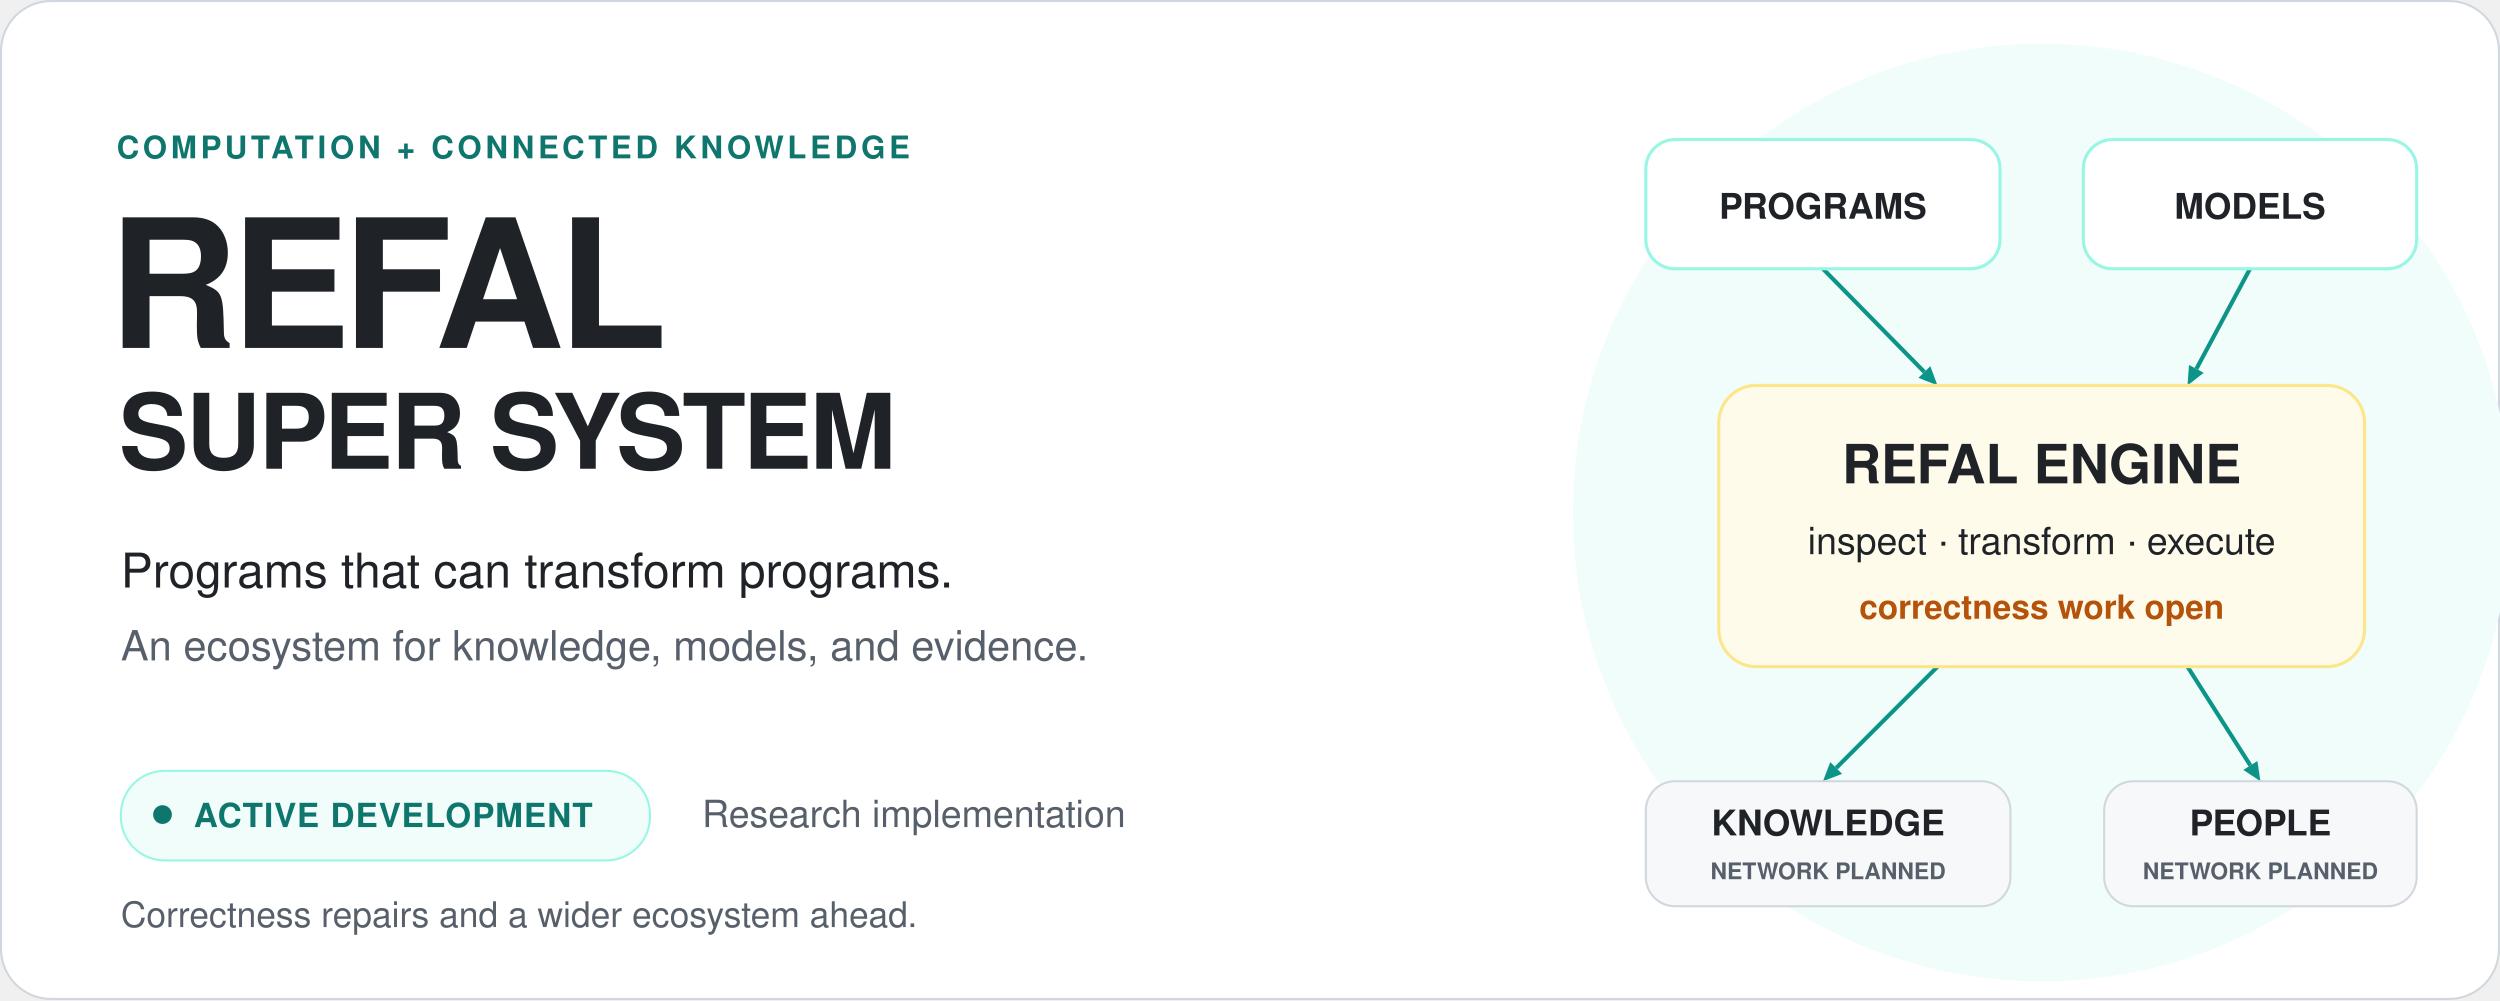
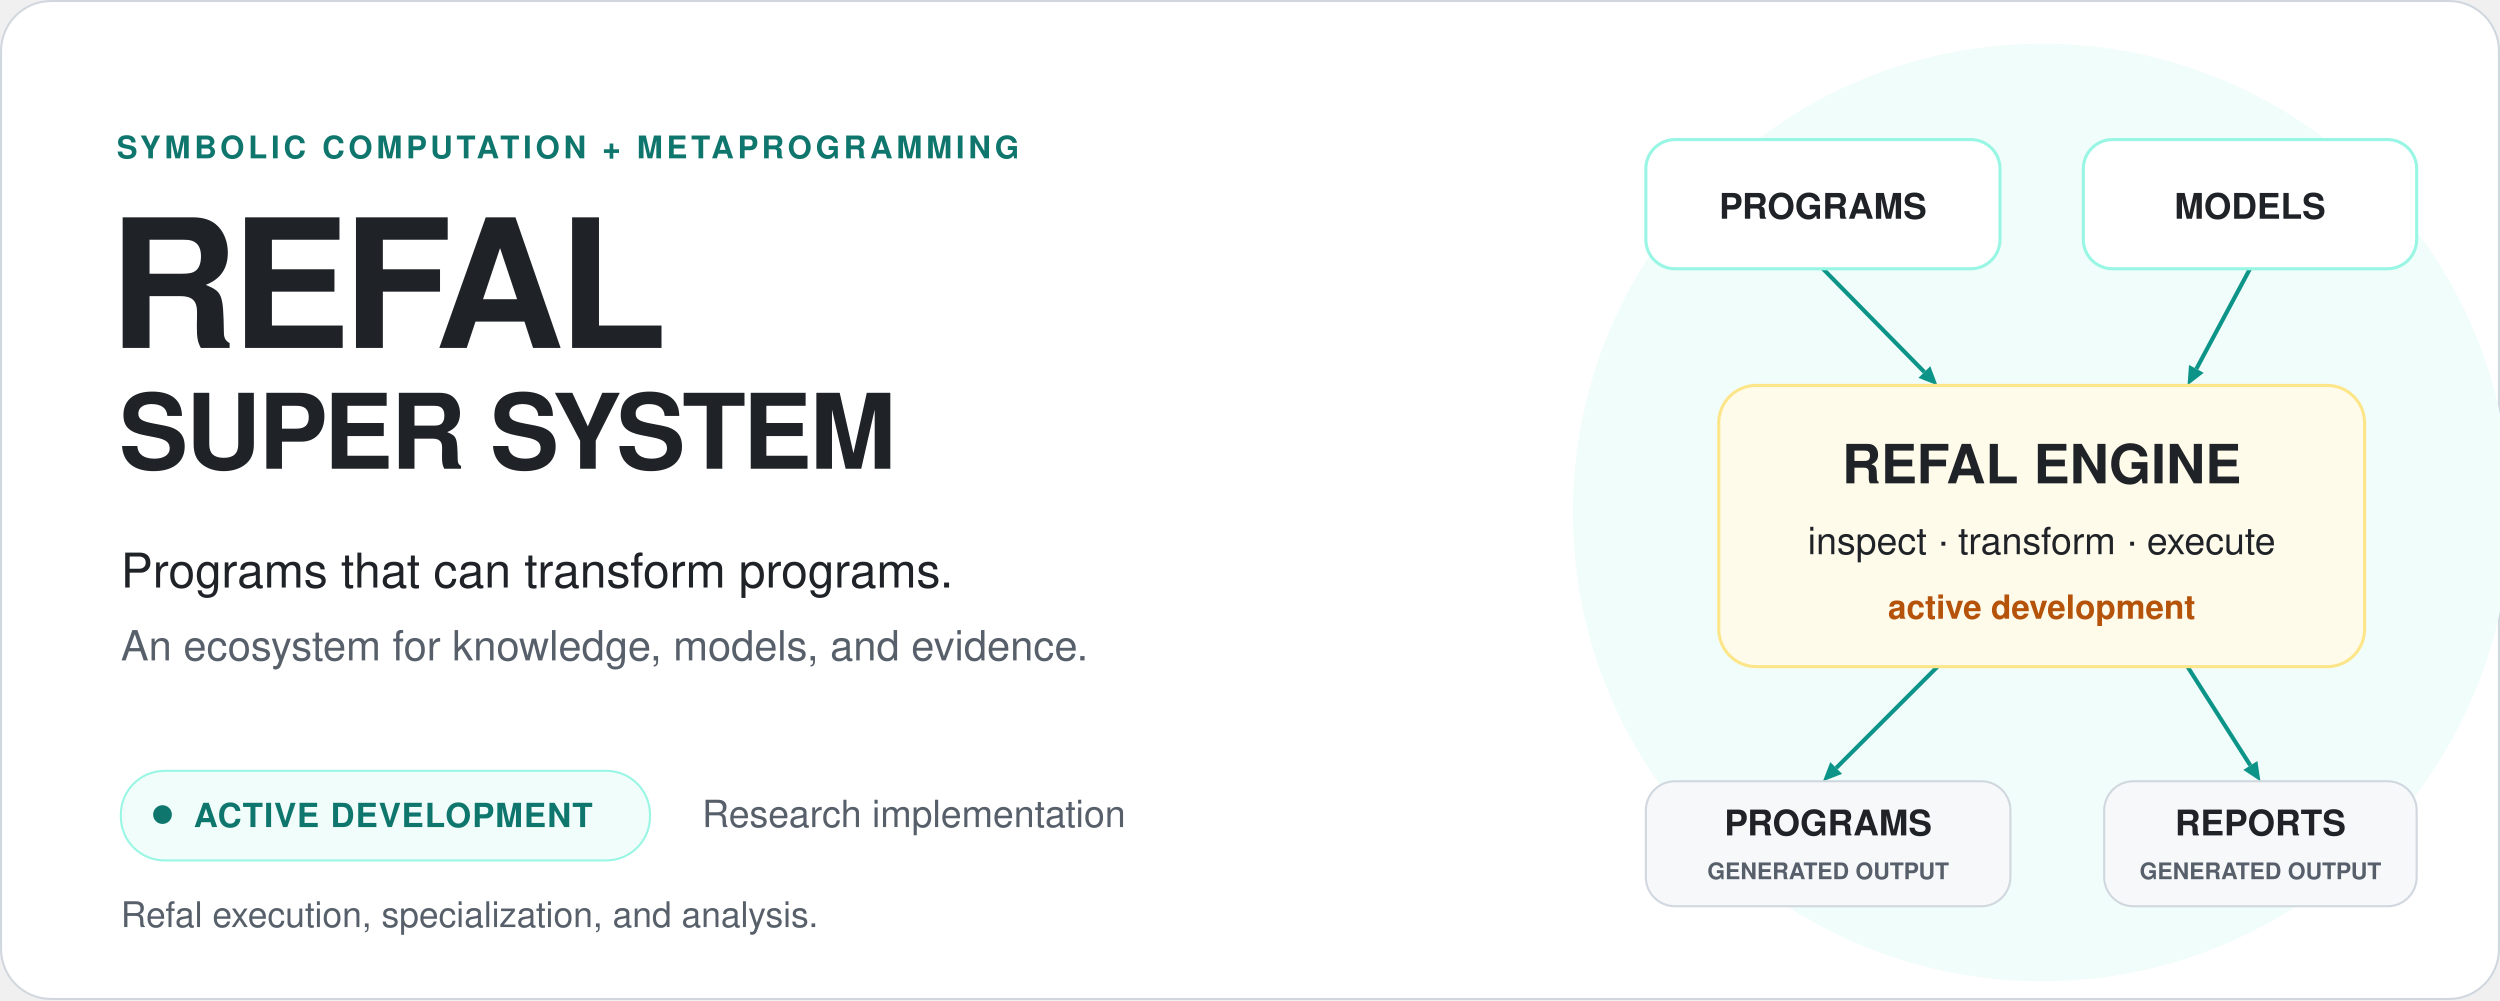
<svg xmlns="http://www.w3.org/2000/svg" viewBox="0 0 1200 480" width="1200" height="480" role="img" aria-labelledby="t d">
  <rect x="0.5" y="0.5" width="1199" height="479" rx="24" fill="#FFFFFF" stroke="#D0D7DE" stroke-width="1" />
  <circle cx="980" cy="246" r="225" fill="#F0FDFA" />
-   <text x="56" y="76" font-family="ui-sans-serif, -apple-system, 'Segoe UI', Helvetica, Arial, sans-serif" font-size="15" font-weight="600" letter-spacing="1.8" fill="#0F766E">COMPUTATION + CONNECTED KNOWLEDGE</text>
+   <text x="56" y="76" font-family="ui-sans-serif, -apple-system, 'Segoe UI', Helvetica, Arial, sans-serif" font-size="15" font-weight="600" letter-spacing="1.8" fill="#0F766E">SYMBOLIC COMPUTATION + METAPROGRAMMING</text>
  <text x="52" y="167" font-family="ui-sans-serif, -apple-system, 'Segoe UI', Helvetica, Arial, sans-serif" font-size="86" font-weight="800" letter-spacing="-3" fill="#1F2328">REFAL</text>
  <text x="57" y="225" font-family="ui-sans-serif, -apple-system, 'Segoe UI', Helvetica, Arial, sans-serif" font-size="50" font-weight="600" letter-spacing="-1.2" fill="#1F2328">SUPER SYSTEM</text>
  <text x="58" y="282" font-family="ui-sans-serif, -apple-system, 'Segoe UI', Helvetica, Arial, sans-serif" font-size="23" fill="#1F2328">Programs that can transform programs.</text>
  <text x="58" y="317" font-family="ui-sans-serif, -apple-system, 'Segoe UI', Helvetica, Arial, sans-serif" font-size="20" fill="#57606A">An ecosystem for knowledge, models, and evidence.</text>
  <rect x="58" y="370" width="254" height="43" rx="21" fill="#F0FDFA" stroke="#99F6E4" stroke-width="1" />
  <circle cx="78" cy="391" r="4.5" fill="#0F766E" />
  <text x="93" y="397" font-family="ui-sans-serif, -apple-system, 'Segoe UI', Helvetica, Arial, sans-serif" font-size="16" font-weight="600" letter-spacing="0.5" fill="#0F766E">ACTIVE DEVELOPMENT</text>
  <text x="337" y="397" font-family="ui-sans-serif, -apple-system, 'Segoe UI', Helvetica, Arial, sans-serif" font-size="18" fill="#57606A">Research implementation</text>
-   <text x="58" y="445" font-family="ui-sans-serif, -apple-system, 'Segoe UI', Helvetica, Arial, sans-serif" font-size="17" fill="#57606A">Correctness repairs and a wider ecosystem ahead.</text>
+   <text x="58" y="445" font-family="ui-sans-serif, -apple-system, 'Segoe UI', Helvetica, Arial, sans-serif" font-size="17" fill="#57606A">Refal execution, specialization, and analysis.</text>
  <g>
    <line x1="875" y1="129" x2="923.694" y2="178.579" stroke="#0D9488" stroke-width="2" />
    <path d="M 930 185 L 920.84 181.382 L 926.547 175.776 Z" fill="#0D9488" />
  </g>
  <g>
    <line x1="1080" y1="129" x2="1054.25" y2="177.067" stroke="#0D9488" stroke-width="2" />
    <path d="M 1050 185 L 1050.724 175.178 L 1057.776 178.956 Z" fill="#0D9488" />
  </g>
  <g>
    <line x1="930" y1="320" x2="881.364" y2="368.636" stroke="#0D9488" stroke-width="2" />
    <path d="M 875 375 L 878.536 365.808 L 884.192 371.464 Z" fill="#0D9488" />
  </g>
  <g>
    <line x1="1050" y1="320" x2="1080.168" y2="367.407" stroke="#0D9488" stroke-width="2" />
    <path d="M 1085 375 L 1076.793 369.555 L 1083.543 365.26 Z" fill="#0D9488" />
  </g>
  <rect x="790" y="67" width="170" height="62" rx="14" fill="#FFFFFF" stroke="#99F6E4" stroke-width="1.5" />
  <text x="875" y="105" font-family="ui-sans-serif, -apple-system, 'Segoe UI', Helvetica, Arial, sans-serif" font-size="17" font-weight="600" text-anchor="middle" fill="#1F2328">PROGRAMS</text>
  <rect x="1000" y="67" width="160" height="62" rx="14" fill="#FFFFFF" stroke="#99F6E4" stroke-width="1.5" />
  <text x="1080" y="105" font-family="ui-sans-serif, -apple-system, 'Segoe UI', Helvetica, Arial, sans-serif" font-size="17" font-weight="600" text-anchor="middle" fill="#1F2328">MODELS</text>
  <rect x="825" y="185" width="310" height="135" rx="18" fill="#FFFBEB" stroke="#FDE68A" stroke-width="1.5" />
  <text x="980" y="232" font-family="ui-sans-serif, -apple-system, 'Segoe UI', Helvetica, Arial, sans-serif" font-size="26" font-weight="700" text-anchor="middle" fill="#1F2328">REFAL ENGINE</text>
  <text x="980" y="266" font-family="ui-sans-serif, -apple-system, 'Segoe UI', Helvetica, Arial, sans-serif" font-size="18" text-anchor="middle" fill="#1F2328">inspect · transform · execute</text>
-   <text x="980" y="297" font-family="ui-sans-serif, -apple-system, 'Segoe UI', Helvetica, Arial, sans-serif" font-size="16" font-weight="600" text-anchor="middle" fill="#B45309">correctness work open</text>
+   <text x="980" y="297" font-family="ui-sans-serif, -apple-system, 'Segoe UI', Helvetica, Arial, sans-serif" font-size="16" font-weight="600" text-anchor="middle" fill="#B45309">active development</text>
  <rect x="790" y="375" width="175" height="60" rx="14" fill="#F6F8FA" stroke="#D0D7DE" stroke-width="1" />
-   <text x="877.5" y="401" font-family="ui-sans-serif, -apple-system, 'Segoe UI', Helvetica, Arial, sans-serif" font-size="17" font-weight="600" text-anchor="middle" fill="#1F2328">KNOWLEDGE</text>
-   <text x="877.5" y="422" font-family="ui-sans-serif, -apple-system, 'Segoe UI', Helvetica, Arial, sans-serif" font-size="11" font-weight="600" text-anchor="middle" fill="#57606A">NETWORK PLANNED</text>
+   <text x="877.5" y="401" font-family="ui-sans-serif, -apple-system, 'Segoe UI', Helvetica, Arial, sans-serif" font-size="17" font-weight="600" text-anchor="middle" fill="#1F2328">PROGRAMS</text>
+   <text x="877.5" y="422" font-family="ui-sans-serif, -apple-system, 'Segoe UI', Helvetica, Arial, sans-serif" font-size="11" font-weight="600" text-anchor="middle" fill="#57606A">GENERATED OUTPUT</text>
  <rect x="1010" y="375" width="150" height="60" rx="14" fill="#F6F8FA" stroke="#D0D7DE" stroke-width="1" />
-   <text x="1085" y="401" font-family="ui-sans-serif, -apple-system, 'Segoe UI', Helvetica, Arial, sans-serif" font-size="17" font-weight="600" text-anchor="middle" fill="#1F2328">PEOPLE</text>
-   <text x="1085" y="422" font-family="ui-sans-serif, -apple-system, 'Segoe UI', Helvetica, Arial, sans-serif" font-size="11" font-weight="600" text-anchor="middle" fill="#57606A">NETWORK PLANNED</text>
+   <text x="1085" y="401" font-family="ui-sans-serif, -apple-system, 'Segoe UI', Helvetica, Arial, sans-serif" font-size="17" font-weight="600" text-anchor="middle" fill="#1F2328">REPORTS</text>
+   <text x="1085" y="422" font-family="ui-sans-serif, -apple-system, 'Segoe UI', Helvetica, Arial, sans-serif" font-size="11" font-weight="600" text-anchor="middle" fill="#57606A">GENERATED OUTPUT</text>
</svg>
